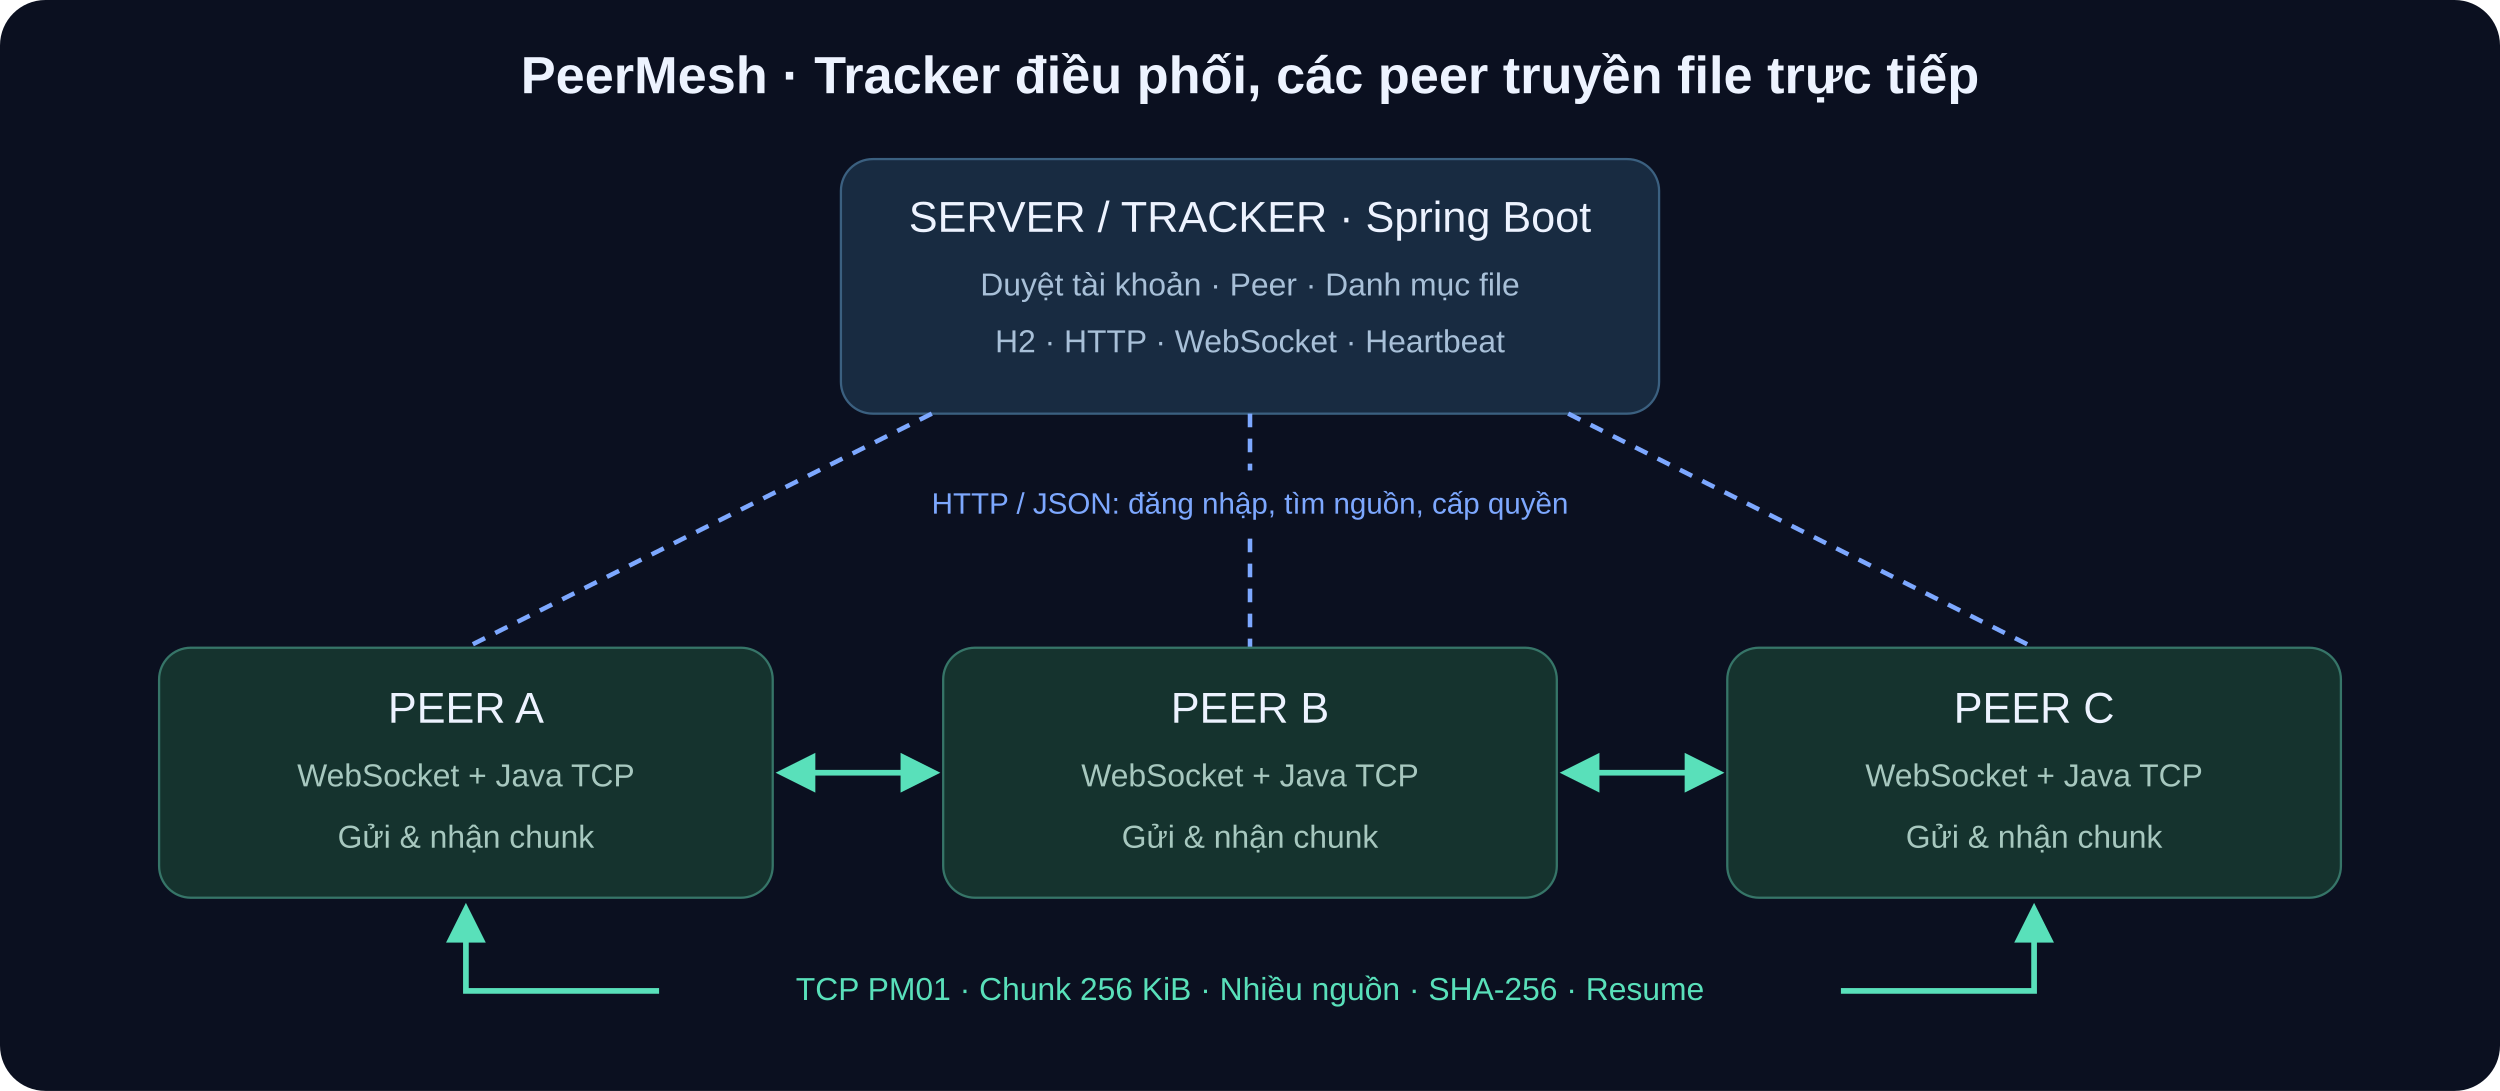
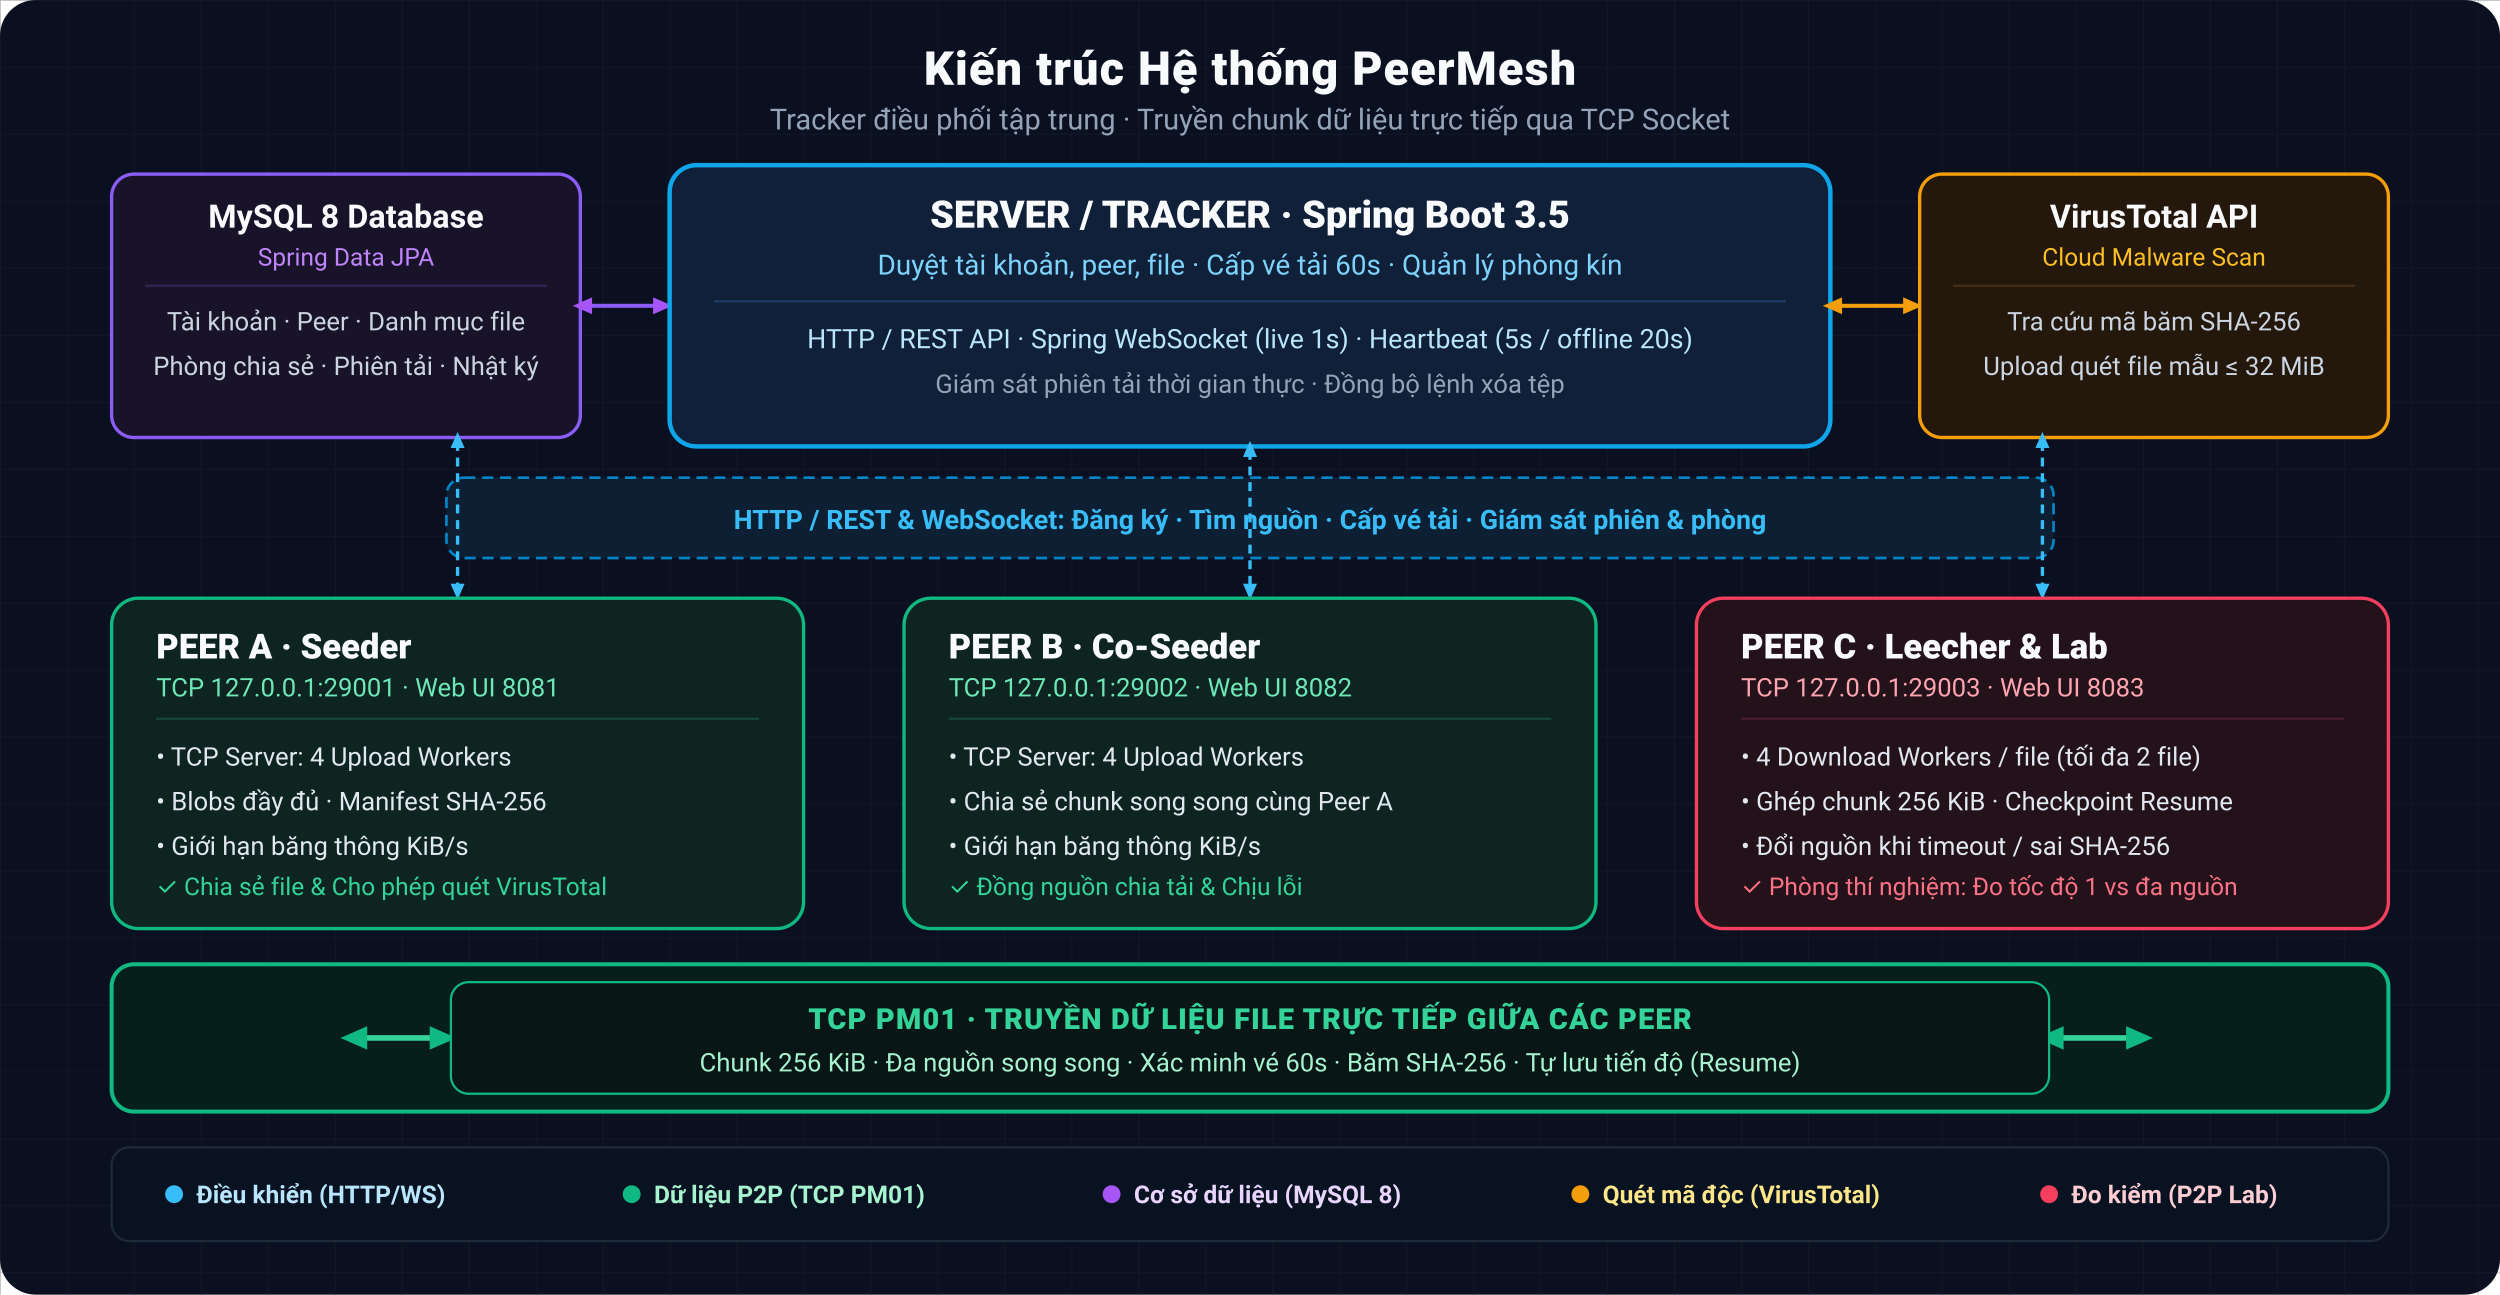
- <svg xmlns="http://www.w3.org/2000/svg" width="1100" height="480" viewBox="0 0 1100 480" role="img" aria-labelledby="title desc">
+ <svg xmlns="http://www.w3.org/2000/svg" width="1120" height="580" viewBox="0 0 1120 580" role="img" aria-labelledby="title desc">
  <defs>
-     <marker id="arrow" viewBox="0 0 10 10" refX="5" refY="5" markerWidth="7" markerHeight="7" orient="auto-start-reverse">
-       <path d="M0 0L10 5L0 10z" fill="#59e0ba" />
+     <pattern id="grid" width="30" height="30" patternUnits="userSpaceOnUse">
+       <path d="M 30 0 L 0 0 0 30" fill="none" stroke="#1e293b" stroke-width="0.6" stroke-opacity="0.4" />
+     </pattern>
+     <marker id="arrowBlue" viewBox="0 0 10 10" refX="5" refY="5" markerWidth="6" markerHeight="6" orient="auto-start-reverse">
+       <path d="M0 1.5L8 5L0 8.5z" fill="#38bdf8" />
+     </marker>
+     <marker id="arrowBlueRev" viewBox="0 0 10 10" refX="5" refY="5" markerWidth="6" markerHeight="6" orient="auto">
+       <path d="M8 1.5L0 5L8 8.5z" fill="#38bdf8" />
+     </marker>
+     <marker id="arrowGreen" viewBox="0 0 10 10" refX="5" refY="5" markerWidth="6" markerHeight="6" orient="auto-start-reverse">
+       <path d="M0 1.5L8 5L0 8.5z" fill="#10b981" />
+     </marker>
+     <marker id="arrowGreenRev" viewBox="0 0 10 10" refX="5" refY="5" markerWidth="6" markerHeight="6" orient="auto">
+       <path d="M8 1.5L0 5L8 8.5z" fill="#10b981" />
+     </marker>
+     <marker id="arrowPurple" viewBox="0 0 10 10" refX="5" refY="5" markerWidth="6" markerHeight="6" orient="auto-start-reverse">
+       <path d="M0 1.5L8 5L0 8.5z" fill="#a855f7" />
+     </marker>
+     <marker id="arrowPurpleRev" viewBox="0 0 10 10" refX="5" refY="5" markerWidth="6" markerHeight="6" orient="auto">
+       <path d="M8 1.5L0 5L8 8.5z" fill="#a855f7" />
+     </marker>
+     <marker id="arrowAmber" viewBox="0 0 10 10" refX="5" refY="5" markerWidth="6" markerHeight="6" orient="auto-start-reverse">
+       <path d="M0 1.5L8 5L0 8.5z" fill="#f59e0b" />
+     </marker>
+     <marker id="arrowAmberRev" viewBox="0 0 10 10" refX="5" refY="5" markerWidth="6" markerHeight="6" orient="auto">
+       <path d="M8 1.5L0 5L8 8.5z" fill="#f59e0b" />
    </marker>
  </defs>
-   <rect width="1100" height="480" rx="20" fill="#0b1020" />
-   <g font-family="Segoe UI,Arial,sans-serif" text-anchor="middle">
-     <text x="550" y="41" fill="#edf3ff" font-size="23" font-weight="700">PeerMesh · Tracker điều phối, các peer truyền file trực tiếp</text>
-     <rect x="370" y="70" width="360" height="112" rx="14" fill="#182b41" stroke="#3b6080" />
-     <text x="550" y="102" fill="#edf3ff" font-size="19">SERVER / TRACKER · Spring Boot</text>
-     <text x="550" y="130" fill="#a8c0d8" font-size="14">Duyệt tài khoản · Peer · Danh mục file</text>
-     <text x="550" y="155" fill="#a8c0d8" font-size="14">H2 · HTTP · WebSocket · Heartbeat</text>
-     <g stroke="#7da8ff" stroke-width="2" stroke-dasharray="6 5">
-       <path d="M410 182L205 285" />
-       <path d="M550 182V285" />
-       <path d="M690 182L895 285" />
+   <rect width="1120" height="580" rx="16" fill="#0b1020" />
+   <rect width="1120" height="580" fill="url(#grid)" />
+   <g id="header" font-family="system-ui, -apple-system, Segoe UI, Roboto, Helvetica, Arial, sans-serif">
+     <text x="560" y="38" text-anchor="middle" fill="#f8fafc" font-size="21" font-weight="800" letter-spacing="0.5">Kiến trúc Hệ thống PeerMesh</text>
+     <text x="560" y="58" text-anchor="middle" fill="#94a3b8" font-size="13">Tracker điều phối tập trung · Truyền chunk dữ liệu trực tiếp qua TCP Socket</text>
+   </g>
+   <g id="db-box" font-family="system-ui, -apple-system, Segoe UI, Roboto, Helvetica, Arial, sans-serif">
+     <rect x="50" y="78" width="210" height="118" rx="10" fill="#181329" stroke="#8b5cf6" stroke-width="1.5" />
+     <text x="155" y="102" text-anchor="middle" fill="#f8fafc" font-size="14.5" font-weight="700">MySQL 8 Database</text>
+     <text x="155" y="119" text-anchor="middle" fill="#c084fc" font-size="11">Spring Data JPA</text>
+     <line x1="65" y1="128" x2="245" y2="128" stroke="#332454" stroke-width="1" />
+     <text x="155" y="148" text-anchor="middle" fill="#cbd5e1" font-size="11.5">Tài khoản · Peer · Danh mục file</text>
+     <text x="155" y="168" text-anchor="middle" fill="#cbd5e1" font-size="11.5">Phòng chia sẻ · Phiên tải · Nhật ký</text>
+   </g>
+   <line x1="262" y1="137" x2="298" y2="137" stroke="#8b5cf6" stroke-width="1.8" marker-start="url(#arrowPurpleRev)" marker-end="url(#arrowPurple)" />
+   <g id="tracker-box" font-family="system-ui, -apple-system, Segoe UI, Roboto, Helvetica, Arial, sans-serif">
+     <rect x="300" y="74" width="520" height="126" rx="12" fill="#102038" stroke="#0ea5e9" stroke-width="2" />
+     <text x="560" y="102" text-anchor="middle" fill="#f8fafc" font-size="17" font-weight="800">SERVER / TRACKER · Spring Boot 3.5</text>
+     <text x="560" y="123" text-anchor="middle" fill="#7dd3fc" font-size="12.5">Duyệt tài khoản, peer, file · Cấp vé tải 60s · Quản lý phòng kín</text>
+     <line x1="320" y1="135" x2="800" y2="135" stroke="#1d3d66" stroke-width="1" />
+     <text x="560" y="156" text-anchor="middle" fill="#bae6fd" font-size="12">HTTP / REST API · Spring WebSocket (live 1s) · Heartbeat (5s / offline 20s)</text>
+     <text x="560" y="176" text-anchor="middle" fill="#94a3b8" font-size="11.5">Giám sát phiên tải thời gian thực · Đồng bộ lệnh xóa tệp</text>
+   </g>
+   <line x1="822" y1="137" x2="858" y2="137" stroke="#f59e0b" stroke-width="1.8" marker-start="url(#arrowAmberRev)" marker-end="url(#arrowAmber)" />
+   <g id="vt-box" font-family="system-ui, -apple-system, Segoe UI, Roboto, Helvetica, Arial, sans-serif">
+     <rect x="860" y="78" width="210" height="118" rx="10" fill="#24170c" stroke="#f59e0b" stroke-width="1.5" />
+     <text x="965" y="102" text-anchor="middle" fill="#f8fafc" font-size="14.5" font-weight="700">VirusTotal API</text>
+     <text x="965" y="119" text-anchor="middle" fill="#fbbf24" font-size="11">Cloud Malware Scan</text>
+     <line x1="875" y1="128" x2="1055" y2="128" stroke="#482d15" stroke-width="1" />
+     <text x="965" y="148" text-anchor="middle" fill="#cbd5e1" font-size="11.5">Tra cứu mã băm SHA-256</text>
+     <text x="965" y="168" text-anchor="middle" fill="#cbd5e1" font-size="11.5">Upload quét file mẫu ≤ 32 MiB</text>
+   </g>
+   <g id="signaling-plane" font-family="system-ui, -apple-system, Segoe UI, Roboto, Helvetica, Arial, sans-serif">
+     <rect x="200" y="214" width="720" height="36" rx="8" fill="#0d1f33" stroke="#0284c7" stroke-width="1.2" stroke-dasharray="5 3" />
+     <text x="560" y="237" text-anchor="middle" fill="#38bdf8" font-size="12" font-weight="700">HTTP / REST &amp; WebSocket: Đăng ký · Tìm nguồn · Cấp vé tải · Giám sát phiên &amp; phòng</text>
+     <line x1="205" y1="198" x2="205" y2="266" stroke="#38bdf8" stroke-width="1.5" stroke-dasharray="4 3" marker-start="url(#arrowBlueRev)" marker-end="url(#arrowBlue)" />
+     <line x1="560" y1="202" x2="560" y2="266" stroke="#38bdf8" stroke-width="1.5" stroke-dasharray="4 3" marker-start="url(#arrowBlueRev)" marker-end="url(#arrowBlue)" />
+     <line x1="915" y1="198" x2="915" y2="266" stroke="#38bdf8" stroke-width="1.5" stroke-dasharray="4 3" marker-start="url(#arrowBlueRev)" marker-end="url(#arrowBlue)" />
+   </g>
+   <g id="peer-a" font-family="system-ui, -apple-system, Segoe UI, Roboto, Helvetica, Arial, sans-serif">
+     <rect x="50" y="268" width="310" height="148" rx="12" fill="#0d2420" stroke="#10b981" stroke-width="1.5" />
+     <text x="70" y="295" fill="#f8fafc" font-size="15.5" font-weight="800">PEER A · Seeder</text>
+     <text x="70" y="312" fill="#6ee7b7" font-size="11.5">TCP 127.0.0.1:29001 · Web UI 8081</text>
+     <line x1="70" y1="322" x2="340" y2="322" stroke="#17453b" stroke-width="1" />
+     <text x="70" y="343" fill="#e2e8f0" font-size="11.5">• TCP Server: 4 Upload Workers</text>
+     <text x="70" y="363" fill="#e2e8f0" font-size="11.5">• Blobs đầy đủ · Manifest SHA-256</text>
+     <text x="70" y="383" fill="#e2e8f0" font-size="11.5">• Giới hạn băng thông KiB/s</text>
+     <text x="70" y="401" fill="#34d399" font-size="11">✓ Chia sẻ file &amp; Cho phép quét VirusTotal</text>
+   </g>
+   <g id="peer-b" font-family="system-ui, -apple-system, Segoe UI, Roboto, Helvetica, Arial, sans-serif">
+     <rect x="405" y="268" width="310" height="148" rx="12" fill="#0d2420" stroke="#10b981" stroke-width="1.5" />
+     <text x="425" y="295" fill="#f8fafc" font-size="15.5" font-weight="800">PEER B · Co-Seeder</text>
+     <text x="425" y="312" fill="#6ee7b7" font-size="11.5">TCP 127.0.0.1:29002 · Web UI 8082</text>
+     <line x1="425" y1="322" x2="695" y2="322" stroke="#17453b" stroke-width="1" />
+     <text x="425" y="343" fill="#e2e8f0" font-size="11.5">• TCP Server: 4 Upload Workers</text>
+     <text x="425" y="363" fill="#e2e8f0" font-size="11.5">• Chia sẻ chunk song song cùng Peer A</text>
+     <text x="425" y="383" fill="#e2e8f0" font-size="11.5">• Giới hạn băng thông KiB/s</text>
+     <text x="425" y="401" fill="#34d399" font-size="11">✓ Đồng nguồn chia tải &amp; Chịu lỗi</text>
+   </g>
+   <g id="peer-c" font-family="system-ui, -apple-system, Segoe UI, Roboto, Helvetica, Arial, sans-serif">
+     <rect x="760" y="268" width="310" height="148" rx="12" fill="#24121b" stroke="#f43f5e" stroke-width="1.5" />
+     <text x="780" y="295" fill="#f8fafc" font-size="15.5" font-weight="800">PEER C · Leecher &amp; Lab</text>
+     <text x="780" y="312" fill="#fda4af" font-size="11.5">TCP 127.0.0.1:29003 · Web UI 8083</text>
+     <line x1="780" y1="322" x2="1050" y2="322" stroke="#4a1c2d" stroke-width="1" />
+     <text x="780" y="343" fill="#e2e8f0" font-size="11.5">• 4 Download Workers / file (tối đa 2 file)</text>
+     <text x="780" y="363" fill="#e2e8f0" font-size="11.5">• Ghép chunk 256 KiB · Checkpoint Resume</text>
+     <text x="780" y="383" fill="#e2e8f0" font-size="11.5">• Đổi nguồn khi timeout / sai SHA-256</text>
+     <text x="780" y="401" fill="#fb7185" font-size="11">✓ Phòng thí nghiệm: Đo tốc độ 1 vs đa nguồn</text>
+   </g>
+   <g id="tcp-data-plane" font-family="system-ui, -apple-system, Segoe UI, Roboto, Helvetica, Arial, sans-serif">
+     <rect x="50" y="432" width="1020" height="66" rx="10" fill="#061f1a" stroke="#10b981" stroke-width="1.8" />
+     <line x1="160" y1="465" x2="200" y2="465" stroke="#34d399" stroke-width="2.5" marker-start="url(#arrowGreenRev)" marker-end="url(#arrowGreen)" />
+     <line x1="920" y1="465" x2="960" y2="465" stroke="#34d399" stroke-width="2.5" marker-start="url(#arrowGreenRev)" marker-end="url(#arrowGreen)" />
+     <rect x="202" y="440" width="716" height="50" rx="8" fill="#081715" stroke="#10b981" stroke-width="1" />
+     <text x="560" y="461" text-anchor="middle" fill="#34d399" font-size="13" font-weight="800" letter-spacing="0.5">TCP PM01 · TRUYỀN DỮ LIỆU FILE TRỰC TIẾP GIỮA CÁC PEER</text>
+     <text x="560" y="480" text-anchor="middle" fill="#a7f3d0" font-size="11.5">Chunk 256 KiB · Đa nguồn song song · Xác minh vé 60s · Băm SHA-256 · Tự lưu tiến độ (Resume)</text>
+   </g>
+   <g id="footer-legend" font-family="system-ui, -apple-system, Segoe UI, Roboto, Helvetica, Arial, sans-serif">
+     <rect x="50" y="514" width="1020" height="42" rx="8" fill="#091220" stroke="#1e293b" stroke-width="1" />
+     <g transform="translate(68, 524)">
+       <circle cx="10" cy="11" r="4" fill="#38bdf8" />
+       <text x="20" y="15" fill="#bae6fd" font-size="11" font-weight="600">Điều khiển (HTTP/WS)</text>
+       <circle cx="215" cy="11" r="4" fill="#10b981" />
+       <text x="225" y="15" fill="#a7f3d0" font-size="11" font-weight="600">Dữ liệu P2P (TCP PM01)</text>
+       <circle cx="430" cy="11" r="4" fill="#a855f7" />
+       <text x="440" y="15" fill="#e9d5ff" font-size="11" font-weight="600">Cơ sở dữ liệu (MySQL 8)</text>
+       <circle cx="640" cy="11" r="4" fill="#f59e0b" />
+       <text x="650" y="15" fill="#fde68a" font-size="11" font-weight="600">Quét mã độc (VirusTotal)</text>
+       <circle cx="850" cy="11" r="4" fill="#f43f5e" />
+       <text x="860" y="15" fill="#fecdd3" font-size="11" font-weight="600">Đo kiểm (P2P Lab)</text>
    </g>
-     <rect x="362" y="207" width="376" height="27" rx="7" fill="#0b1020" />
-     <text x="550" y="226" fill="#7da8ff" font-size="13">HTTP / JSON: đăng nhập, tìm nguồn, cấp quyền</text>
-     <g fill="#15332e" stroke="#367568">
-       <rect x="70" y="285" width="270" height="110" rx="14" />
-       <rect x="415" y="285" width="270" height="110" rx="14" />
-       <rect x="760" y="285" width="270" height="110" rx="14" />
-     </g>
-     <g fill="#edf3ff" font-size="19">
-       <text x="205" y="318">PEER A</text>
-       <text x="550" y="318">PEER B</text>
-       <text x="895" y="318">PEER C</text>
-     </g>
-     <g fill="#a7c8bf" font-size="14">
-       <text x="205" y="346">WebSocket + Java TCP</text>
-       <text x="550" y="346">WebSocket + Java TCP</text>
-       <text x="895" y="346">WebSocket + Java TCP</text>
-       <text x="205" y="373">Gửi &amp; nhận chunk</text>
-       <text x="550" y="373">Gửi &amp; nhận chunk</text>
-       <text x="895" y="373">Gửi &amp; nhận chunk</text>
-     </g>
-     <g stroke="#59e0ba" stroke-width="2.5" marker-start="url(#arrow)" marker-end="url(#arrow)" fill="none">
-       <path d="M350 340H405" />
-       <path d="M695 340H750" />
-       <path d="M205 406V436H895V406" />
-     </g>
-     <rect x="290" y="420" width="520" height="28" rx="7" fill="#0b1020" />
-     <text x="550" y="440" fill="#59e0ba" font-size="14">TCP PM01 · Chunk 256 KiB · Nhiều nguồn · SHA-256 · Resume</text>
  </g>
</svg>
